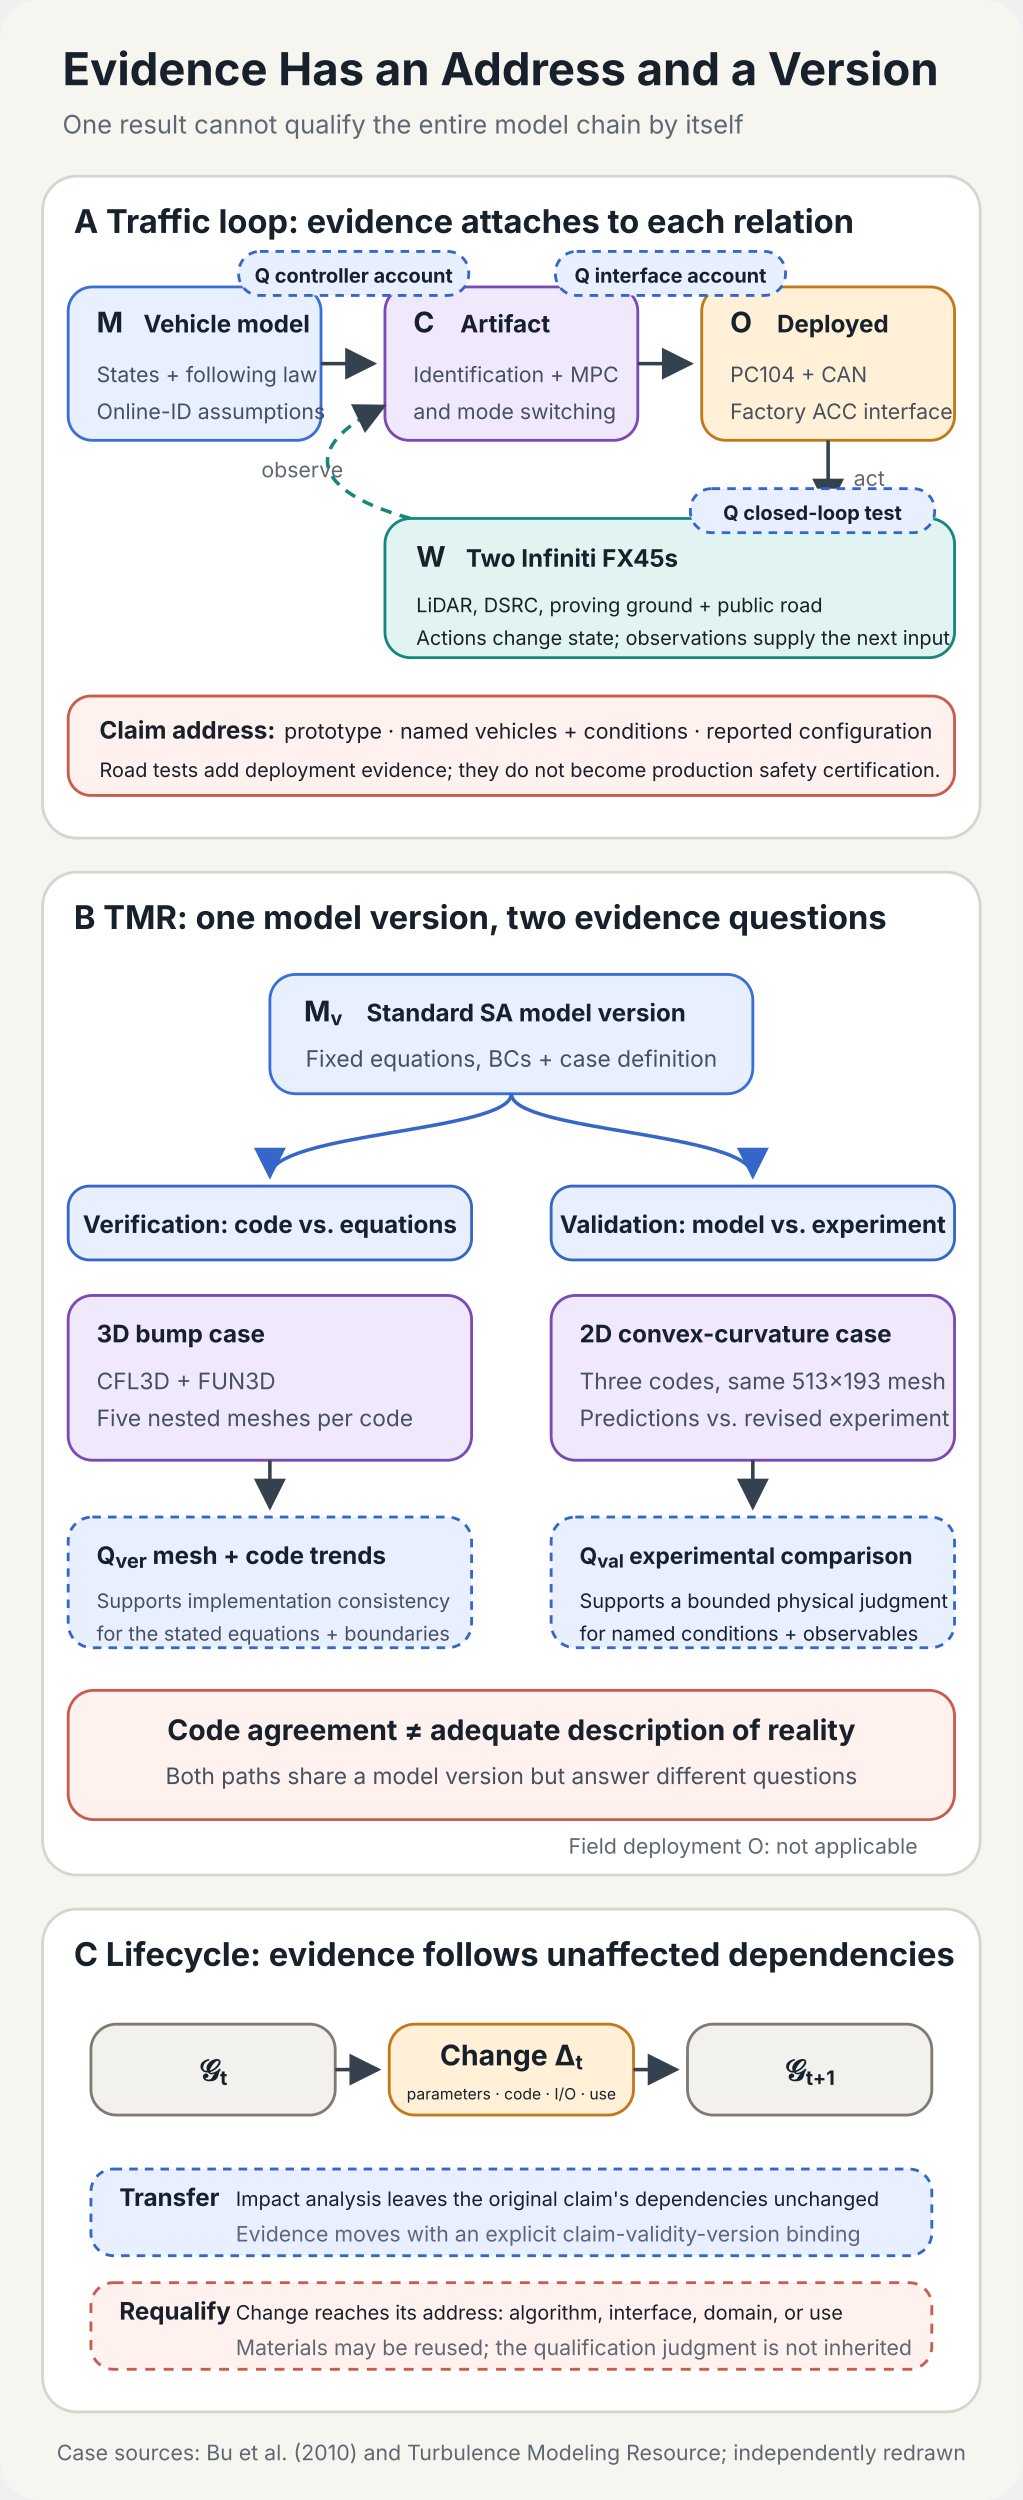
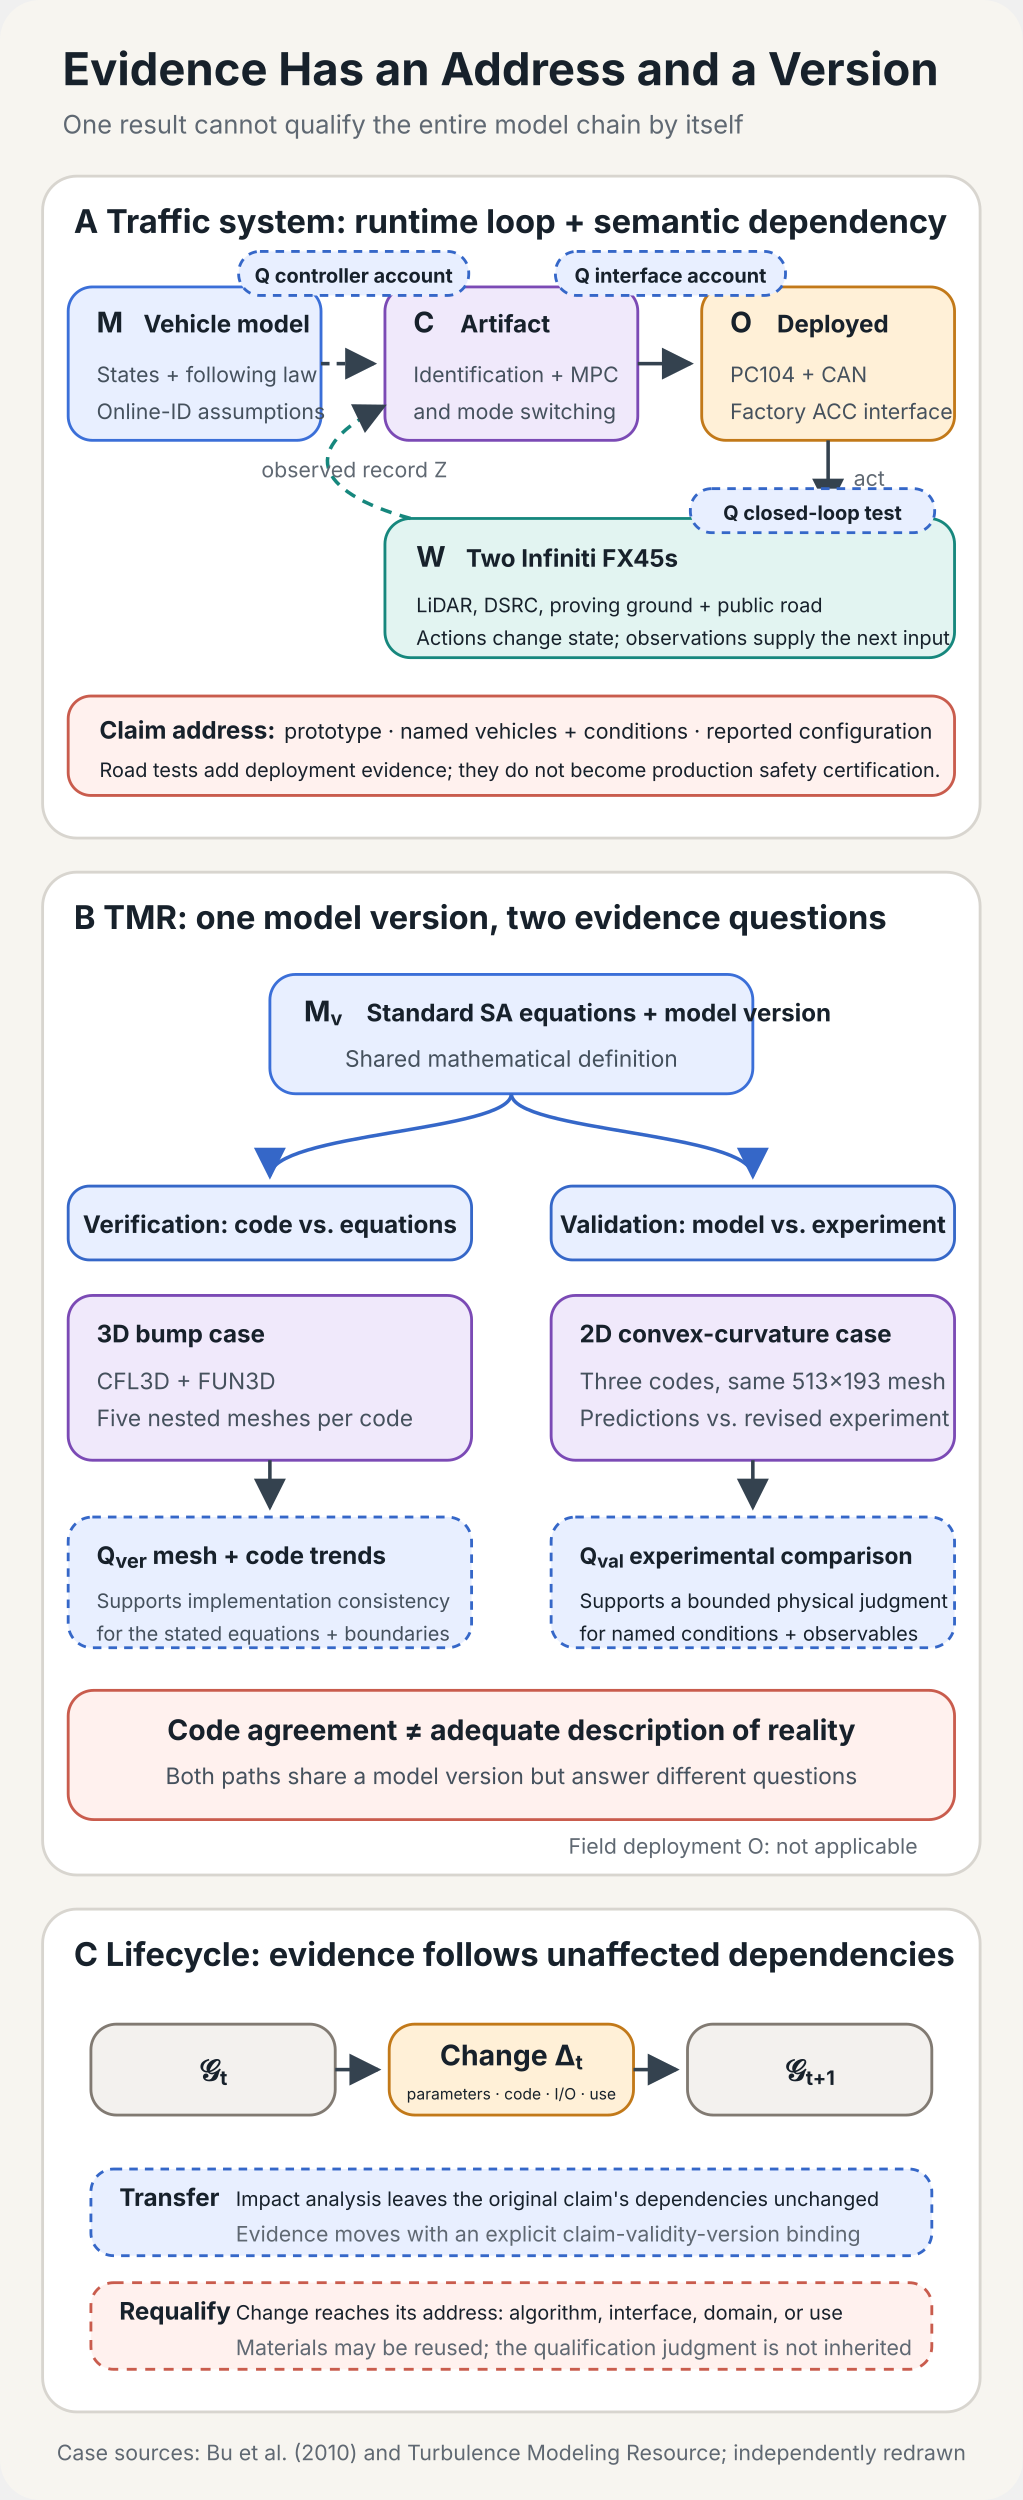
<svg xmlns="http://www.w3.org/2000/svg" width="720" height="1760" viewBox="0 0 720 1760" role="img" aria-labelledby="title desc">
  <defs>
    <marker id="arrow-dark" markerWidth="9" markerHeight="9" refX="8" refY="4.5" orient="auto">
      <path d="M0,0 L9,4.5 L0,9 Z" fill="#34424f" />
    </marker>
    <marker id="arrow-blue" markerWidth="9" markerHeight="9" refX="8" refY="4.5" orient="auto">
      <path d="M0,0 L9,4.5 L0,9 Z" fill="#3567c8" />
    </marker>
  </defs>
  <style>
    text { font-family: "Inter", "Noto Sans", "Arial", sans-serif; fill: #17212b; }
    .title { font-size: 32px; font-weight: 700; }
    .subtitle { font-size: 18px; fill: #5f6872; }
    .panel-title { font-size: 23px; font-weight: 700; }
    .label { font-size: 17px; font-weight: 700; }
    .body { font-size: 16px; fill: #45515d; }
    .node-body { font-size: 15px; fill: #45515d; }
    .q-body { font-size: 14px; fill: #45515d; }
    .small { font-size: 15px; fill: #5f6872; }
    .symbol { font-size: 20px; font-weight: 700; }
    .card { stroke-width: 2; }
    .q { fill: #e8efff; stroke: #3567c8; stroke-width: 2; stroke-dasharray: 6 5; }
  </style>
  <rect width="720" height="1760" rx="28" fill="#f7f5f0" />
  <text class="title" x="44" y="60">Evidence Has an Address and a Version</text>
  <text class="subtitle" x="44" y="94">One result cannot qualify the entire model chain by itself</text>
  <g>
    <rect x="30" y="124" width="660" height="466" rx="24" fill="#ffffff" stroke="#d8d5cf" stroke-width="2" />
-     <text class="panel-title" x="52" y="164">A  Traffic loop: evidence attaches to each relation</text>
+     <text class="panel-title" x="52" y="164">A  Traffic system: runtime loop + semantic dependency</text>
    <rect class="card" x="48" y="202" width="178" height="108" rx="17" fill="#e8efff" stroke="#3b6fd8" />
    <text class="symbol" x="68" y="234" fill="#285dbb">M</text>
    <text class="label" x="101" y="234">Vehicle model</text>
    <text class="node-body" x="68" y="269">States + following law</text>
    <text class="node-body" x="68" y="295">Online-ID assumptions</text>
    <rect class="card" x="271" y="202" width="178" height="108" rx="17" fill="#f0e9fb" stroke="#7b4ab5" />
    <text class="symbol" x="291" y="234" fill="#65379c">C</text>
    <text class="label" x="324" y="234">Artifact</text>
    <text class="node-body" x="291" y="269">Identification + MPC</text>
    <text class="node-body" x="291" y="295">and mode switching</text>
    <rect class="card" x="494" y="202" width="178" height="108" rx="17" fill="#fff0d7" stroke="#c27919" />
    <text class="symbol" x="514" y="234" fill="#a85f0b">O</text>
    <text class="label" x="547" y="234">Deployed</text>
    <text class="node-body" x="514" y="269">PC104 + CAN</text>
    <text class="node-body" x="514" y="295">Factory ACC interface</text>
-     <line x1="226" y1="256" x2="263" y2="256" stroke="#34424f" stroke-width="2.5" marker-end="url(#arrow-dark)" />
+     <line x1="226" y1="256" x2="263" y2="256" stroke="#34424f" stroke-width="2.5" stroke-dasharray="6 5" marker-end="url(#arrow-dark)" />
    <line x1="449" y1="256" x2="486" y2="256" stroke="#34424f" stroke-width="2.5" marker-end="url(#arrow-dark)" />
    <rect class="q" x="168" y="177" width="162" height="31" rx="15" />
    <text x="249" y="199" text-anchor="middle" font-size="14" font-weight="700" fill="#285dbb">Q controller account</text>
    <rect class="q" x="391" y="177" width="162" height="31" rx="15" />
    <text x="472" y="199" text-anchor="middle" font-size="14" font-weight="700" fill="#285dbb">Q interface account</text>
    <rect class="card" x="271" y="365" width="401" height="98" rx="18" fill="#e2f4f1" stroke="#16877d" />
    <text class="symbol" x="293" y="399" fill="#0d6f67">W</text>
    <text class="label" x="328" y="399">Two Infiniti FX45s</text>
    <text x="293" y="431" font-size="14" fill="#45515d">LiDAR, DSRC, proving ground + public road</text>
    <text x="293" y="454" font-size="14" fill="#45515d">Actions change state; observations supply the next input</text>
    <path d="M583 310 L583 357" fill="none" stroke="#34424f" stroke-width="2.5" marker-end="url(#arrow-dark)" />
    <path d="M289 365 C220 346 210 315 270 286" fill="none" stroke="#16877d" stroke-width="2.5" stroke-dasharray="8 6" marker-end="url(#arrow-dark)" />
    <text class="small" x="601" y="342">act</text>
-     <text class="small" x="184" y="336">observe</text>
+     <text class="small" x="184" y="336">observed record Z</text>
    <rect class="q" x="486" y="344" width="172" height="31" rx="15" />
    <text x="572" y="366" text-anchor="middle" font-size="14" font-weight="700" fill="#285dbb">Q closed-loop test</text>
    <rect x="48" y="490" width="624" height="70" rx="16" fill="#fff1ee" stroke="#c95c4d" stroke-width="2" />
    <text x="70" y="520" font-size="17" font-weight="700" fill="#a94236">Claim address:</text>
    <text x="200" y="520" font-size="15" fill="#45515d">prototype · named vehicles + conditions · reported configuration</text>
    <text x="70" y="547" font-size="14" fill="#45515d">Road tests add deployment evidence; they do not become production safety certification.</text>
  </g>
  <g>
    <rect x="30" y="614" width="660" height="706" rx="24" fill="#ffffff" stroke="#d8d5cf" stroke-width="2" />
    <text class="panel-title" x="52" y="654">B  TMR: one model version, two evidence questions</text>
    <rect class="card" x="190" y="686" width="340" height="84" rx="18" fill="#e8efff" stroke="#3b6fd8" />
    <text class="symbol" x="214" y="719" fill="#285dbb">M<tspan baseline-shift="sub" font-size="14">v</tspan>
    </text>
-     <text class="label" x="258" y="719">Standard SA model version</text>
-     <text class="body" x="360" y="751" text-anchor="middle">Fixed equations, BCs + case definition</text>
+     <text class="label" x="258" y="719">Standard SA equations + model version</text>
+     <text class="body" x="360" y="751" text-anchor="middle">Shared mathematical definition</text>
    <path d="M360 770 C360 797 190 797 190 828" fill="none" stroke="#3567c8" stroke-width="2.5" marker-end="url(#arrow-blue)" />
    <path d="M360 770 C360 797 530 797 530 828" fill="none" stroke="#3567c8" stroke-width="2.5" marker-end="url(#arrow-blue)" />
    <g>
      <rect x="48" y="835" width="284" height="52" rx="15" fill="#e8efff" stroke="#3567c8" stroke-width="2" />
      <text class="label" x="190" y="868" text-anchor="middle" fill="#285dbb">Verification: code vs. equations</text>
      <rect class="card" x="48" y="912" width="284" height="116" rx="17" fill="#f0e9fb" stroke="#7b4ab5" />
      <text class="label" x="68" y="945">3D bump case</text>
      <text class="body" x="68" y="978">CFL3D + FUN3D</text>
      <text class="body" x="68" y="1004">Five nested meshes per code</text>
      <line x1="190" y1="1028" x2="190" y2="1061" stroke="#34424f" stroke-width="2.5" marker-end="url(#arrow-dark)" />
      <rect class="q" x="48" y="1068" width="284" height="92" rx="17" />
      <text class="label" x="68" y="1101" fill="#285dbb">Q<tspan baseline-shift="sub" font-size="14">ver</tspan>  mesh + code trends</text>
      <text class="q-body" x="68" y="1132">Supports implementation consistency</text>
      <text class="q-body" x="68" y="1155">for the stated equations + boundaries</text>
    </g>
    <g>
      <rect x="388" y="835" width="284" height="52" rx="15" fill="#e8efff" stroke="#3567c8" stroke-width="2" />
      <text class="label" x="530" y="868" text-anchor="middle" fill="#285dbb">Validation: model vs. experiment</text>
      <rect class="card" x="388" y="912" width="284" height="116" rx="17" fill="#f0e9fb" stroke="#7b4ab5" />
      <text class="label" x="408" y="945">2D convex-curvature case</text>
      <text class="body" x="408" y="978">Three codes, same 513×193 mesh</text>
      <text class="body" x="408" y="1004">Predictions vs. revised experiment</text>
      <line x1="530" y1="1028" x2="530" y2="1061" stroke="#34424f" stroke-width="2.5" marker-end="url(#arrow-dark)" />
      <rect class="q" x="388" y="1068" width="284" height="92" rx="17" />
      <text x="408" y="1101" font-size="16" font-weight="700" fill="#285dbb">Q<tspan baseline-shift="sub" font-size="13">val</tspan>  experimental comparison</text>
      <text x="408" y="1132" font-size="14" fill="#45515d">Supports a bounded physical judgment</text>
      <text x="408" y="1155" font-size="14" fill="#45515d">for named conditions + observables</text>
    </g>
    <rect x="48" y="1190" width="624" height="91" rx="18" fill="#fff1ee" stroke="#c95c4d" stroke-width="2" />
    <text x="360" y="1225" text-anchor="middle" font-size="20" font-weight="700" fill="#a94236">Code agreement ≠ adequate description of reality</text>
    <text class="body" x="360" y="1256" text-anchor="middle">Both paths share a model version but answer different questions</text>
    <text class="small" x="646" y="1305" text-anchor="end">Field deployment O: not applicable</text>
  </g>
  <g>
    <rect x="30" y="1344" width="660" height="354" rx="24" fill="#ffffff" stroke="#d8d5cf" stroke-width="2" />
    <text class="panel-title" x="52" y="1384">C  Lifecycle: evidence follows unaffected dependencies</text>
    <rect x="64" y="1425" width="172" height="64" rx="18" fill="#f3f1ee" stroke="#817a72" stroke-width="2" />
    <text x="150" y="1465" text-anchor="middle" font-size="21" font-weight="700" font-family="STIX Two Math, Times New Roman, serif">𝒢<tspan baseline-shift="sub" font-size="14">t</tspan>
    </text>
    <rect x="274" y="1425" width="172" height="64" rx="18" fill="#fff0d7" stroke="#c27919" stroke-width="2" />
    <text x="360" y="1454" text-anchor="middle" font-size="20" font-weight="700">Change Δ<tspan baseline-shift="sub" font-size="14">t</tspan>
    </text>
    <text x="360" y="1478" text-anchor="middle" font-size="11" fill="#5f6872">parameters · code · I/O · use</text>
    <rect x="484" y="1425" width="172" height="64" rx="18" fill="#f3f1ee" stroke="#817a72" stroke-width="2" />
    <text x="570" y="1465" text-anchor="middle" font-size="21" font-weight="700" font-family="STIX Two Math, Times New Roman, serif">𝒢<tspan baseline-shift="sub" font-size="14">t+1</tspan>
    </text>
    <line x1="236" y1="1457" x2="266" y2="1457" stroke="#34424f" stroke-width="2.5" marker-end="url(#arrow-dark)" />
    <line x1="446" y1="1457" x2="476" y2="1457" stroke="#34424f" stroke-width="2.5" marker-end="url(#arrow-dark)" />
    <rect class="q" x="64" y="1527" width="592" height="61" rx="16" />
    <text x="84" y="1553" font-size="17" font-weight="700" fill="#285dbb">Transfer</text>
    <text x="166" y="1553" font-size="14" fill="#45515d">Impact analysis leaves the original claim's dependencies unchanged</text>
    <text class="small" x="166" y="1578">Evidence moves with an explicit claim-validity-version binding</text>
    <rect x="64" y="1607" width="592" height="61" rx="16" fill="#fff1ee" stroke="#c95c4d" stroke-width="2" stroke-dasharray="7 6" />
    <text x="84" y="1633" font-size="17" font-weight="700" fill="#a94236">Requalify</text>
    <text x="166" y="1633" font-size="14" fill="#45515d">Change reaches its address: algorithm, interface, domain, or use</text>
    <text class="small" x="166" y="1658">Materials may be reused; the qualification judgment is not inherited</text>
  </g>
  <text class="small" x="360" y="1732" text-anchor="middle">Case sources: Bu et al. (2010) and Turbulence Modeling Resource; independently redrawn</text>
</svg>
